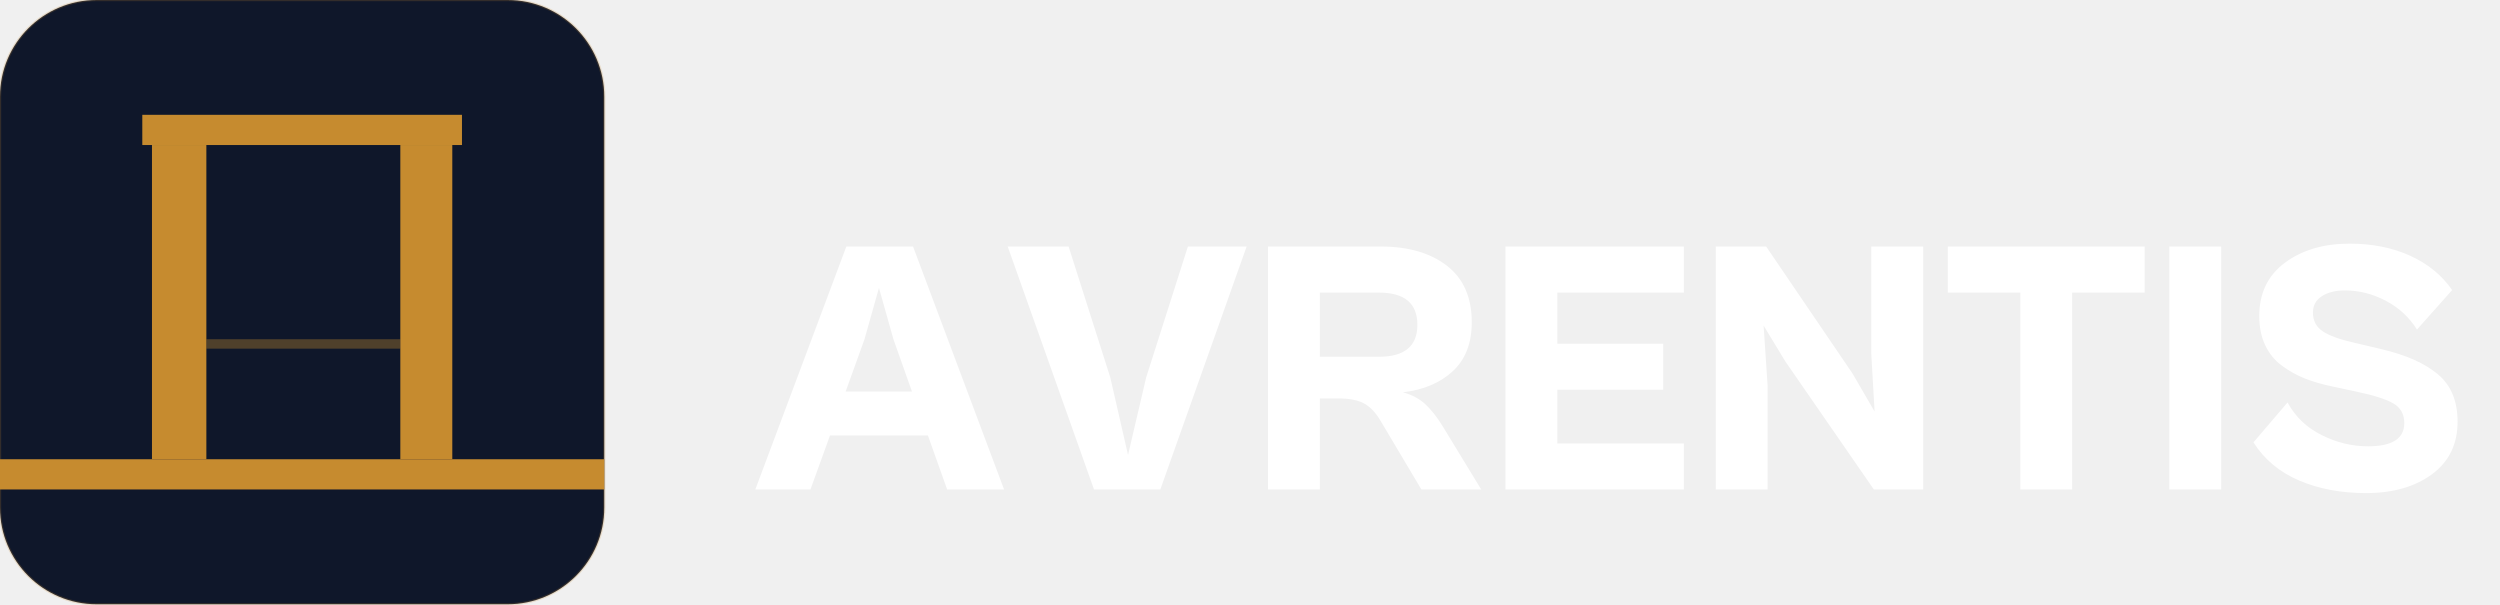
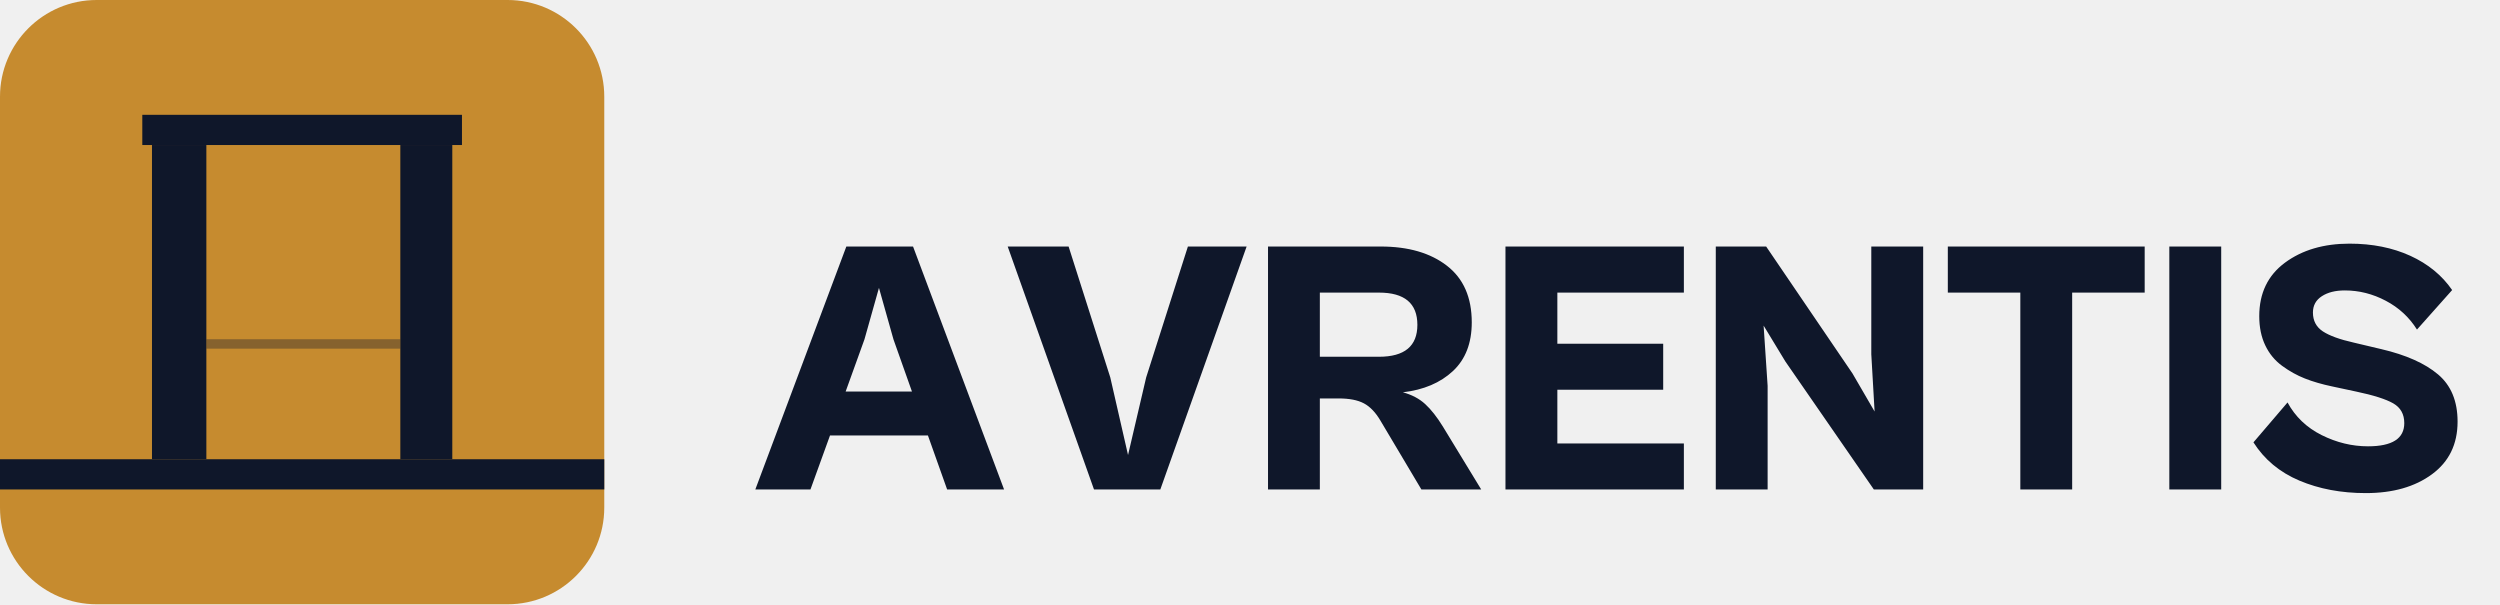
<svg xmlns="http://www.w3.org/2000/svg" width="529.562" height="128" viewBox="0 0 529.562 128">
  <g>
-     <rect width="128" height="128" rx="20.48" fill="#0f172a" stroke="rgba(198,139,47,0.2)" stroke-width="0.5" />
-     <rect x="30.144" y="24.32" width="67.712" height="6.4" fill="#c68b2f" />
-     <rect x="32.192" y="30.72" width="11.52" height="66.56" fill="#c68b2f" />
-     <rect x="84.8" y="30.72" width="11.008" height="66.56" fill="#c68b2f" />
-     <rect x="43.712" y="71.854" width="41.088" height="2" fill="#c68b2f" opacity="0.35" />
-     <rect x="0" y="97.28" width="128" height="6.4" fill="#c68b2f" />
+     <rect width="128" height="128" rx="20.48" fill="#c68b2f" />
+     <rect x="30.144" y="24.32" width="67.712" height="6.4" fill="#0f172a" />
+     <rect x="32.192" y="30.72" width="11.52" height="66.56" fill="#0f172a" />
+     <rect x="84.8" y="30.72" width="11.008" height="66.56" fill="#0f172a" />
+     <rect x="43.712" y="71.854" width="41.088" height="2" fill="#0f172a" opacity="0.35" />
+     <rect x="0" y="97.28" width="128" height="6.4" fill="#0f172a" />
  </g>
-   <path transform="translate(159.616 0)" d="M16.20 92.24L12.06 103.68L0.38 103.68L19.66 52.22L33.79 52.22L53.07 103.68L41.01 103.68L36.94 92.24L16.20 92.24M26.57 60.98L23.50 71.88L19.51 82.94L33.56 82.94L29.64 71.88L26.57 60.98M104.45 52.22L86.17 103.68L72.12 103.68L53.84 52.22L66.74 52.22L75.57 79.95L79.33 96.38L83.17 79.95L92.01 52.22L104.45 52.22M119.96 84.40L119.96 103.68L108.98 103.68L108.98 52.22L132.86 52.22Q141.62 52.22 146.88 56.29Q152.14 60.36 152.14 68.28Q152.14 74.88 148.15 78.60Q144.15 82.33 137.55 83.10Q140.39 83.87 142.27 85.59Q144.15 87.32 146 90.32L154.14 103.68L141.47 103.68L132.79 89.09Q131.25 86.48 129.29 85.44Q127.33 84.40 123.96 84.40L119.96 84.40M132.48 61.98L119.96 61.98L119.96 75.57L132.48 75.57Q140.62 75.57 140.62 68.81Q140.62 61.98 132.48 61.98M197.07 93.93L197.07 103.68L159.28 103.68L159.28 52.22L197.07 52.22L197.07 61.98L170.27 61.98L170.27 72.81L192.69 72.81L192.69 82.56L170.27 82.56L170.27 93.93L197.07 93.93M214.81 81.72L214.81 103.68L203.83 103.68L203.83 52.22L214.50 52.22L232.78 79.10L237.47 87.17L236.77 75.03L236.77 52.22L247.76 52.22L247.76 103.68L237.31 103.68L218.57 76.57L213.96 68.97L214.81 81.72M279.32 61.98L279.32 103.68L268.34 103.68L268.34 61.98L252.98 61.98L252.98 52.22L294.68 52.22L294.68 61.98L279.32 61.98M310.89 52.22L310.89 103.68L299.90 103.68L299.90 52.22L310.89 52.22M341.53 104.45Q333.70 104.45 327.44 101.80Q321.18 99.15 317.72 93.70L324.94 85.25Q327.40 89.78 332.16 92.16Q336.92 94.54 341.99 94.54Q349.67 94.54 349.67 89.63Q349.67 86.78 347.33 85.44Q344.99 84.10 339.46 82.94L334.46 81.87Q331.16 81.18 328.63 80.18Q326.09 79.18 323.79 77.49Q321.48 75.80 320.22 73.15Q318.95 70.50 318.95 66.97Q318.95 59.67 324.40 55.64Q329.86 51.61 338.07 51.61Q345.29 51.61 350.94 54.18Q356.58 56.76 359.81 61.44L352.36 69.81Q349.90 65.89 345.75 63.71Q341.61 61.52 337.08 61.52Q334.08 61.52 332.20 62.75Q330.32 63.97 330.32 66.20Q330.32 68.81 332.43 70.20Q334.54 71.58 339 72.58L344.83 73.96Q352.67 75.80 356.81 79.30Q360.96 82.79 360.96 89.32Q360.96 96.46 355.55 100.45Q350.13 104.45 341.53 104.45" fill="#ffffff" />
+   <path transform="translate(159.616 0)" d="M16.20 92.24L12.06 103.68L0.38 103.68L19.66 52.22L33.79 52.22L53.07 103.68L41.01 103.68L36.94 92.24L16.20 92.24M26.57 60.98L23.50 71.88L19.51 82.94L33.56 82.94L29.64 71.88L26.57 60.98M104.45 52.22L86.17 103.68L72.12 103.68L53.84 52.22L66.74 52.22L75.57 79.95L79.33 96.38L83.17 79.95L92.01 52.22L104.45 52.22M119.96 84.40L119.96 103.68L108.98 103.68L108.98 52.22L132.86 52.22Q141.62 52.22 146.88 56.29Q152.14 60.36 152.14 68.28Q152.14 74.88 148.15 78.60Q144.15 82.33 137.55 83.10Q140.39 83.87 142.27 85.59Q144.15 87.32 146 90.32L154.14 103.68L141.47 103.68L132.79 89.09Q131.25 86.48 129.29 85.44Q127.33 84.40 123.96 84.40L119.96 84.40M132.48 61.98L119.96 61.98L119.96 75.57L132.48 75.57Q140.62 75.57 140.62 68.81Q140.62 61.98 132.48 61.98M197.07 93.93L197.07 103.68L159.28 103.68L159.28 52.22L197.07 52.22L197.07 61.98L170.27 61.98L170.27 72.81L192.69 72.81L192.69 82.56L170.27 82.56L170.27 93.93L197.07 93.93M214.81 81.72L214.81 103.68L203.83 103.68L203.83 52.22L214.50 52.22L232.78 79.10L237.47 87.17L236.77 75.03L236.77 52.22L247.76 52.22L247.76 103.68L237.31 103.68L218.57 76.57L213.96 68.97L214.81 81.72M279.32 61.98L279.32 103.68L268.34 103.68L268.34 61.98L252.98 61.98L252.98 52.22L294.68 52.22L294.68 61.98L279.32 61.98M310.89 52.22L310.89 103.68L299.90 103.68L299.90 52.22L310.89 52.22M341.53 104.45Q333.70 104.45 327.44 101.80Q321.18 99.15 317.72 93.70L324.94 85.25Q327.40 89.78 332.16 92.16Q336.92 94.54 341.99 94.54Q349.67 94.54 349.67 89.63Q349.67 86.78 347.33 85.44Q344.99 84.10 339.46 82.94L334.46 81.87Q331.16 81.18 328.63 80.18Q326.09 79.18 323.79 77.49Q321.48 75.80 320.22 73.15Q318.95 70.50 318.95 66.97Q318.95 59.67 324.40 55.64Q329.86 51.61 338.07 51.61Q345.29 51.61 350.94 54.18Q356.58 56.76 359.81 61.44L352.36 69.81Q349.90 65.89 345.75 63.71Q341.61 61.52 337.08 61.52Q334.08 61.52 332.20 62.75Q330.32 63.97 330.32 66.20Q330.32 68.81 332.43 70.20Q334.54 71.58 339 72.58L344.83 73.96Q352.67 75.80 356.81 79.30Q360.96 82.79 360.96 89.32Q360.96 96.46 355.55 100.45Q350.13 104.45 341.53 104.45" fill="#0f172a" />
</svg>
